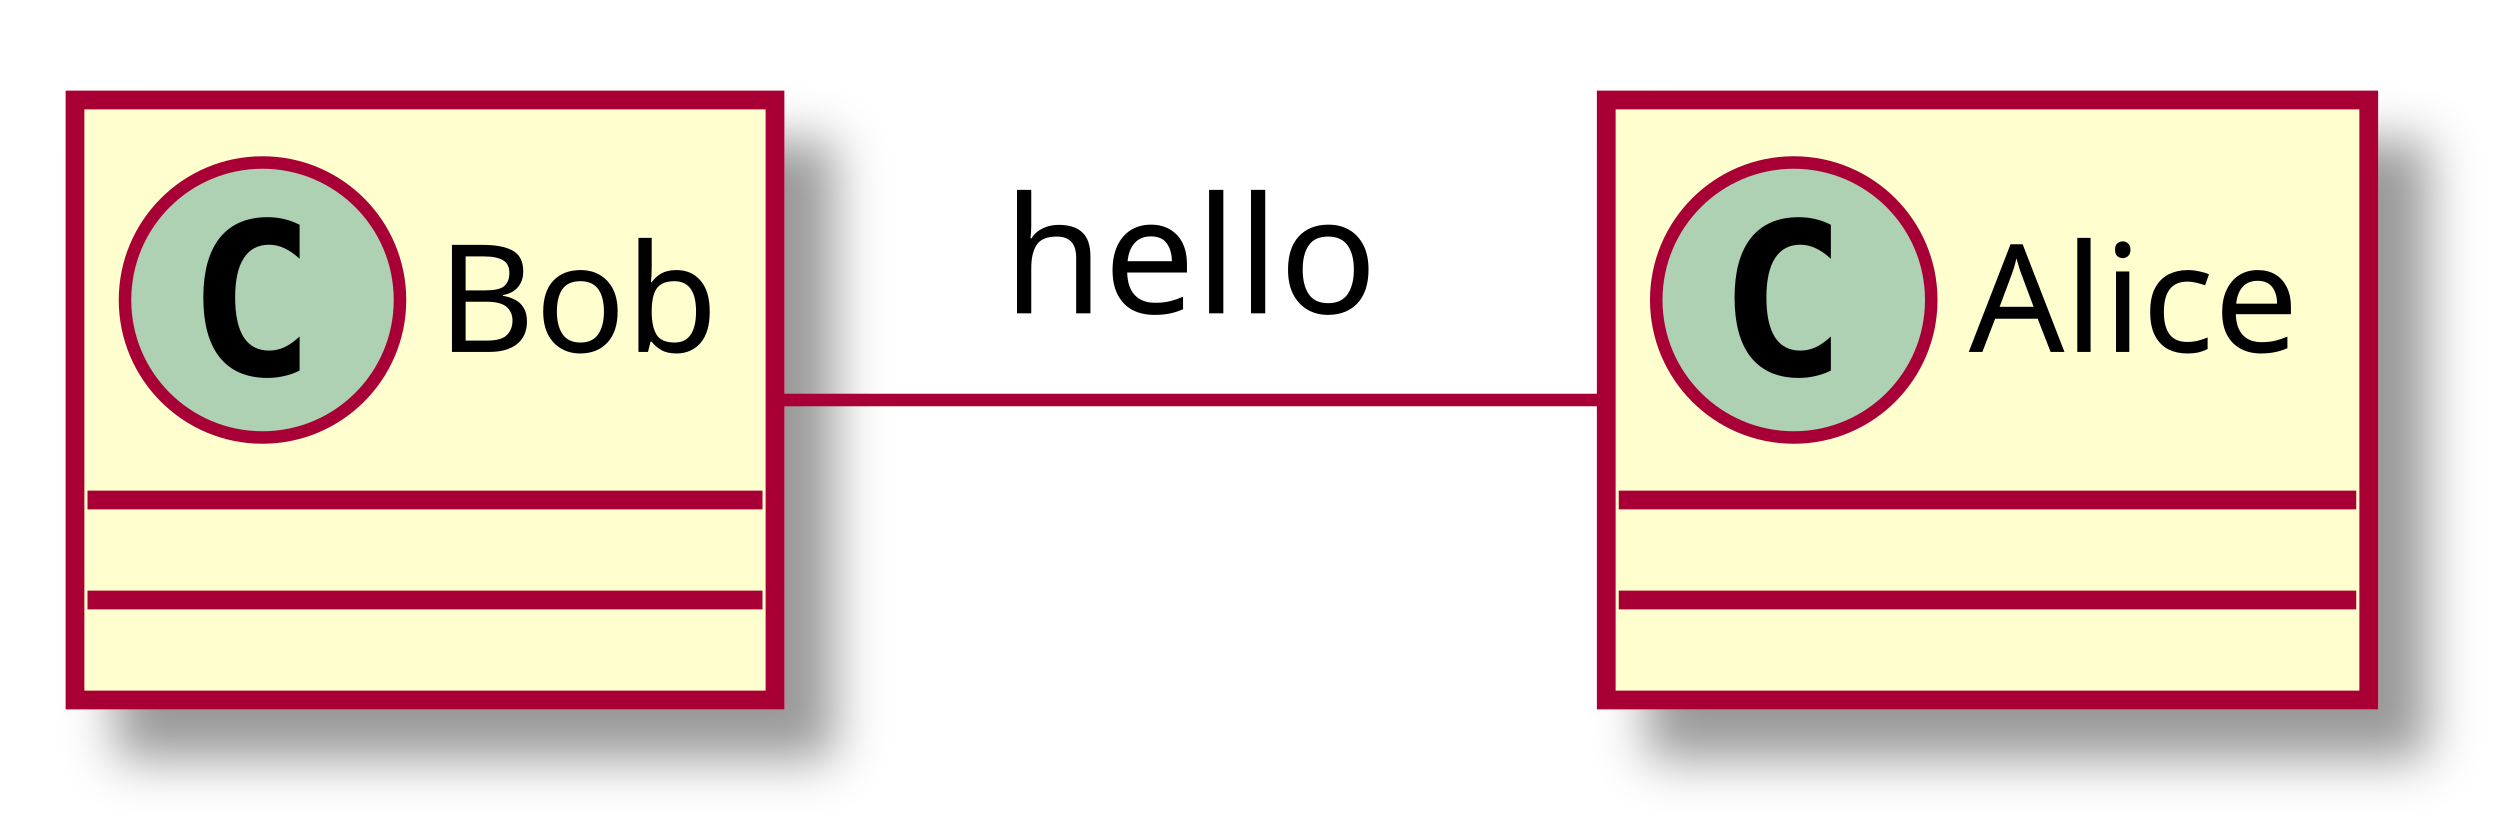
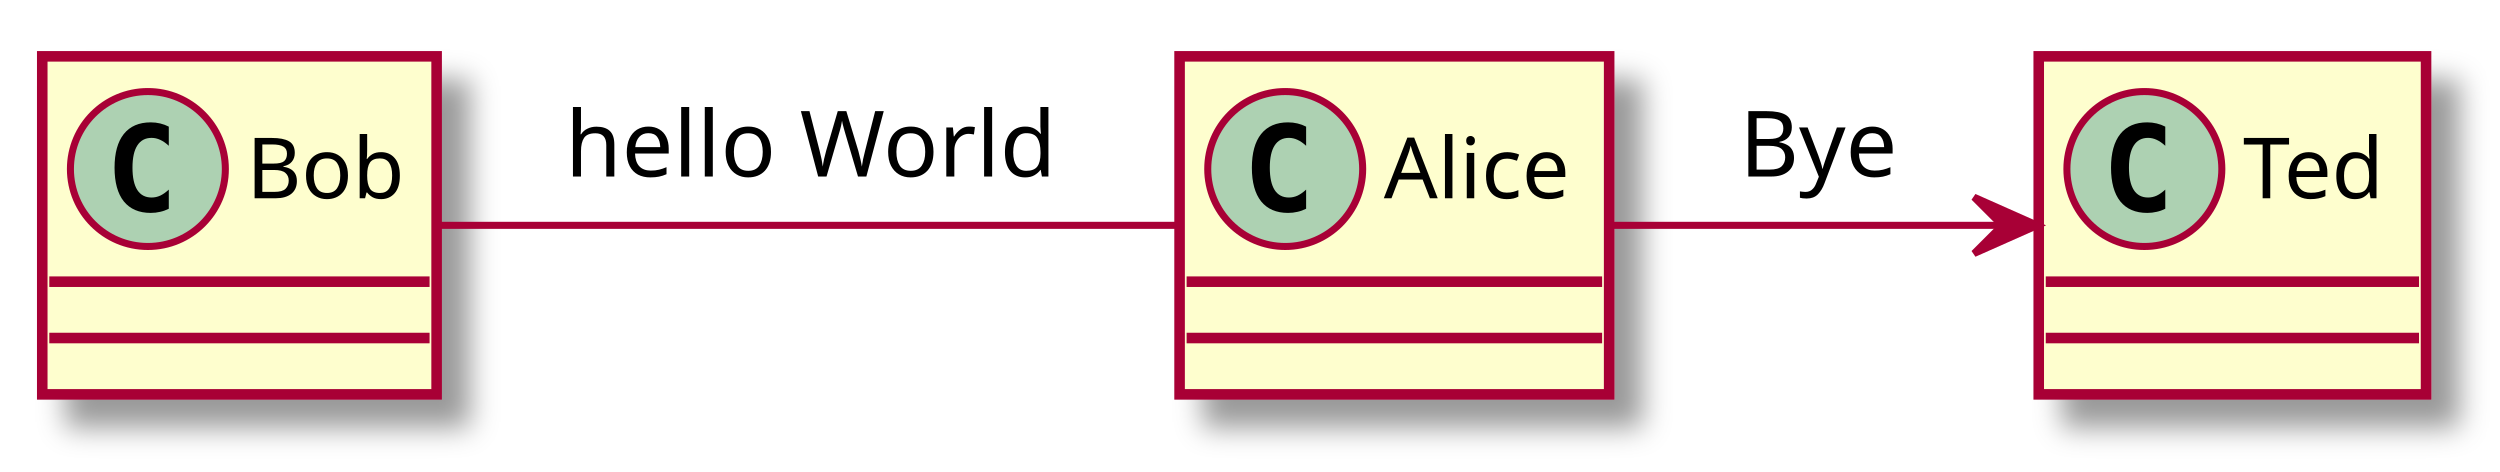
- <svg xmlns="http://www.w3.org/2000/svg" contentScriptType="application/ecmascript" contentStyleType="text/css" height="67px" preserveAspectRatio="none" style="width:200px;height:67px;" version="1.1" viewBox="0 0 200 67" width="200px" zoomAndPan="magnify">
+ <svg xmlns="http://www.w3.org/2000/svg" contentScriptType="application/ecmascript" contentStyleType="text/css" height="67px" preserveAspectRatio="none" style="width:355px;height:67px;" version="1.1" viewBox="0 0 355 67" width="355px" zoomAndPan="magnify">
  <defs>
-     <filter height="300%" id="fqxffz8wdd7f3" width="300%" x="-1" y="-1">
+     <filter height="300%" id="f1gcoca3vx39uc" width="300%" x="-1" y="-1">
      <feGaussianBlur result="blurOut" stdDeviation="2.0" />
      <feColorMatrix in="blurOut" result="blurOut2" type="matrix" values="0 0 0 0 0 0 0 0 0 0 0 0 0 0 0 0 0 0 .4 0" />
      <feOffset dx="4.0" dy="4.0" in="blurOut2" result="blurOut3" />
      <feBlend in="SourceGraphic" in2="blurOut3" mode="normal" />
    </filter>
  </defs>
  <g>
-     <rect fill="#FEFECE" filter="url(#fqxffz8wdd7f3)" height="48" id="Bob" style="stroke: #A80036; stroke-width: 1.5;" width="56" x="6" y="8" />
+     <rect fill="#FEFECE" filter="url(#f1gcoca3vx39uc)" height="48" id="Bob" style="stroke: #A80036; stroke-width: 1.5;" width="56" x="6" y="8" />
    <ellipse cx="21" cy="24" fill="#ADD1B2" rx="11" ry="11" style="stroke: #A80036; stroke-width: 1.0;" />
    <path d="M23.969,29.641 Q23.391,29.938 22.75,30.078 Q22.109,30.234 21.406,30.234 Q18.906,30.234 17.578,28.594 Q16.266,26.938 16.266,23.812 Q16.266,20.688 17.578,19.031 Q18.906,17.375 21.406,17.375 Q22.109,17.375 22.75,17.531 Q23.406,17.688 23.969,17.984 L23.969,20.703 Q23.344,20.125 22.75,19.859 Q22.156,19.578 21.531,19.578 Q20.188,19.578 19.5,20.656 Q18.812,21.719 18.812,23.812 Q18.812,25.906 19.5,26.984 Q20.188,28.047 21.531,28.047 Q22.156,28.047 22.75,27.781 Q23.344,27.5 23.969,26.922 L23.969,29.641 Z " />
    <text fill="#000000" font-family="sans-serif" font-size="12" lengthAdjust="spacingAndGlyphs" textLength="24" x="35" y="28.154">Bob</text>
    <line style="stroke: #A80036; stroke-width: 1.5;" x1="7" x2="61" y1="40" y2="40" />
    <line style="stroke: #A80036; stroke-width: 1.5;" x1="7" x2="61" y1="48" y2="48" />
-     <rect fill="#FEFECE" filter="url(#fqxffz8wdd7f3)" height="48" id="Alice" style="stroke: #A80036; stroke-width: 1.5;" width="61" x="128.5" y="8" />
-     <ellipse cx="143.5" cy="24" fill="#ADD1B2" rx="11" ry="11" style="stroke: #A80036; stroke-width: 1.0;" />
-     <path d="M146.469,29.641 Q145.891,29.938 145.25,30.078 Q144.609,30.234 143.906,30.234 Q141.406,30.234 140.078,28.594 Q138.766,26.938 138.766,23.812 Q138.766,20.688 140.078,19.031 Q141.406,17.375 143.906,17.375 Q144.609,17.375 145.25,17.531 Q145.906,17.688 146.469,17.984 L146.469,20.703 Q145.844,20.125 145.25,19.859 Q144.656,19.578 144.031,19.578 Q142.688,19.578 142,20.656 Q141.312,21.719 141.312,23.812 Q141.312,25.906 142,26.984 Q142.688,28.047 144.031,28.047 Q144.656,28.047 145.25,27.781 Q145.844,27.5 146.469,26.922 L146.469,29.641 Z " />
-     <text fill="#000000" font-family="sans-serif" font-size="12" lengthAdjust="spacingAndGlyphs" textLength="29" x="157.5" y="28.154">Alice</text>
-     <line style="stroke: #A80036; stroke-width: 1.5;" x1="129.5" x2="188.5" y1="40" y2="40" />
-     <line style="stroke: #A80036; stroke-width: 1.5;" x1="129.5" x2="188.5" y1="48" y2="48" />
-     <path d="M62.05,32 C81.78,32 108.15,32 128.42,32 " fill="none" id="Bob-Alice" style="stroke: #A80036; stroke-width: 1.0;" />
-     <text fill="#000000" font-family="sans-serif" font-size="13" lengthAdjust="spacingAndGlyphs" textLength="30" x="80.25" y="25.067">hello</text>
+     <rect fill="#FEFECE" filter="url(#f1gcoca3vx39uc)" height="48" id="Alice" style="stroke: #A80036; stroke-width: 1.5;" width="61" x="167.5" y="8" />
+     <ellipse cx="182.5" cy="24" fill="#ADD1B2" rx="11" ry="11" style="stroke: #A80036; stroke-width: 1.0;" />
+     <path d="M185.469,29.641 Q184.891,29.938 184.25,30.078 Q183.609,30.234 182.906,30.234 Q180.406,30.234 179.078,28.594 Q177.766,26.938 177.766,23.812 Q177.766,20.688 179.078,19.031 Q180.406,17.375 182.906,17.375 Q183.609,17.375 184.25,17.531 Q184.906,17.688 185.469,17.984 L185.469,20.703 Q184.844,20.125 184.25,19.859 Q183.656,19.578 183.031,19.578 Q181.688,19.578 181,20.656 Q180.312,21.719 180.312,23.812 Q180.312,25.906 181,26.984 Q181.688,28.047 183.031,28.047 Q183.656,28.047 184.25,27.781 Q184.844,27.5 185.469,26.922 L185.469,29.641 Z " />
+     <text fill="#000000" font-family="sans-serif" font-size="12" lengthAdjust="spacingAndGlyphs" textLength="29" x="196.5" y="28.154">Alice</text>
+     <line style="stroke: #A80036; stroke-width: 1.5;" x1="168.5" x2="227.5" y1="40" y2="40" />
+     <line style="stroke: #A80036; stroke-width: 1.5;" x1="168.5" x2="227.5" y1="48" y2="48" />
+     <rect fill="#FEFECE" filter="url(#f1gcoca3vx39uc)" height="48" id="Ted" style="stroke: #A80036; stroke-width: 1.5;" width="55" x="289.5" y="8" />
+     <ellipse cx="304.5" cy="24" fill="#ADD1B2" rx="11" ry="11" style="stroke: #A80036; stroke-width: 1.0;" />
+     <path d="M307.469,29.641 Q306.891,29.938 306.25,30.078 Q305.609,30.234 304.906,30.234 Q302.406,30.234 301.078,28.594 Q299.766,26.938 299.766,23.812 Q299.766,20.688 301.078,19.031 Q302.406,17.375 304.906,17.375 Q305.609,17.375 306.25,17.531 Q306.906,17.688 307.469,17.984 L307.469,20.703 Q306.844,20.125 306.25,19.859 Q305.656,19.578 305.031,19.578 Q303.688,19.578 303,20.656 Q302.312,21.719 302.312,23.812 Q302.312,25.906 303,26.984 Q303.688,28.047 305.031,28.047 Q305.656,28.047 306.25,27.781 Q306.844,27.5 307.469,26.922 L307.469,29.641 Z " />
+     <text fill="#000000" font-family="sans-serif" font-size="12" lengthAdjust="spacingAndGlyphs" textLength="23" x="318.5" y="28.154">Ted</text>
+     <line style="stroke: #A80036; stroke-width: 1.5;" x1="290.5" x2="343.5" y1="40" y2="40" />
+     <line style="stroke: #A80036; stroke-width: 1.5;" x1="290.5" x2="343.5" y1="48" y2="48" />
+     <path d="M62.19,32 C91.5,32 137.22,32 167.39,32 " fill="none" id="Bob-Alice" style="stroke: #A80036; stroke-width: 1.0;" />
+     <text fill="#000000" font-family="sans-serif" font-size="13" lengthAdjust="spacingAndGlyphs" textLength="69" x="80.25" y="25.067">hello World</text>
+     <path d="M228.65,32 C245.62,32 266.73,32 284.06,32 " fill="none" id="Alice-&gt;Ted" style="stroke: #A80036; stroke-width: 1.0;" />
+     <polygon fill="#A80036" points="289.31,32,280.31,28,284.31,32,280.31,36,289.31,32" style="stroke: #A80036; stroke-width: 1.0;" />
+     <text fill="#000000" font-family="sans-serif" font-size="13" lengthAdjust="spacingAndGlyphs" textLength="24" x="247" y="25.067">Bye</text>
  </g>
</svg>
